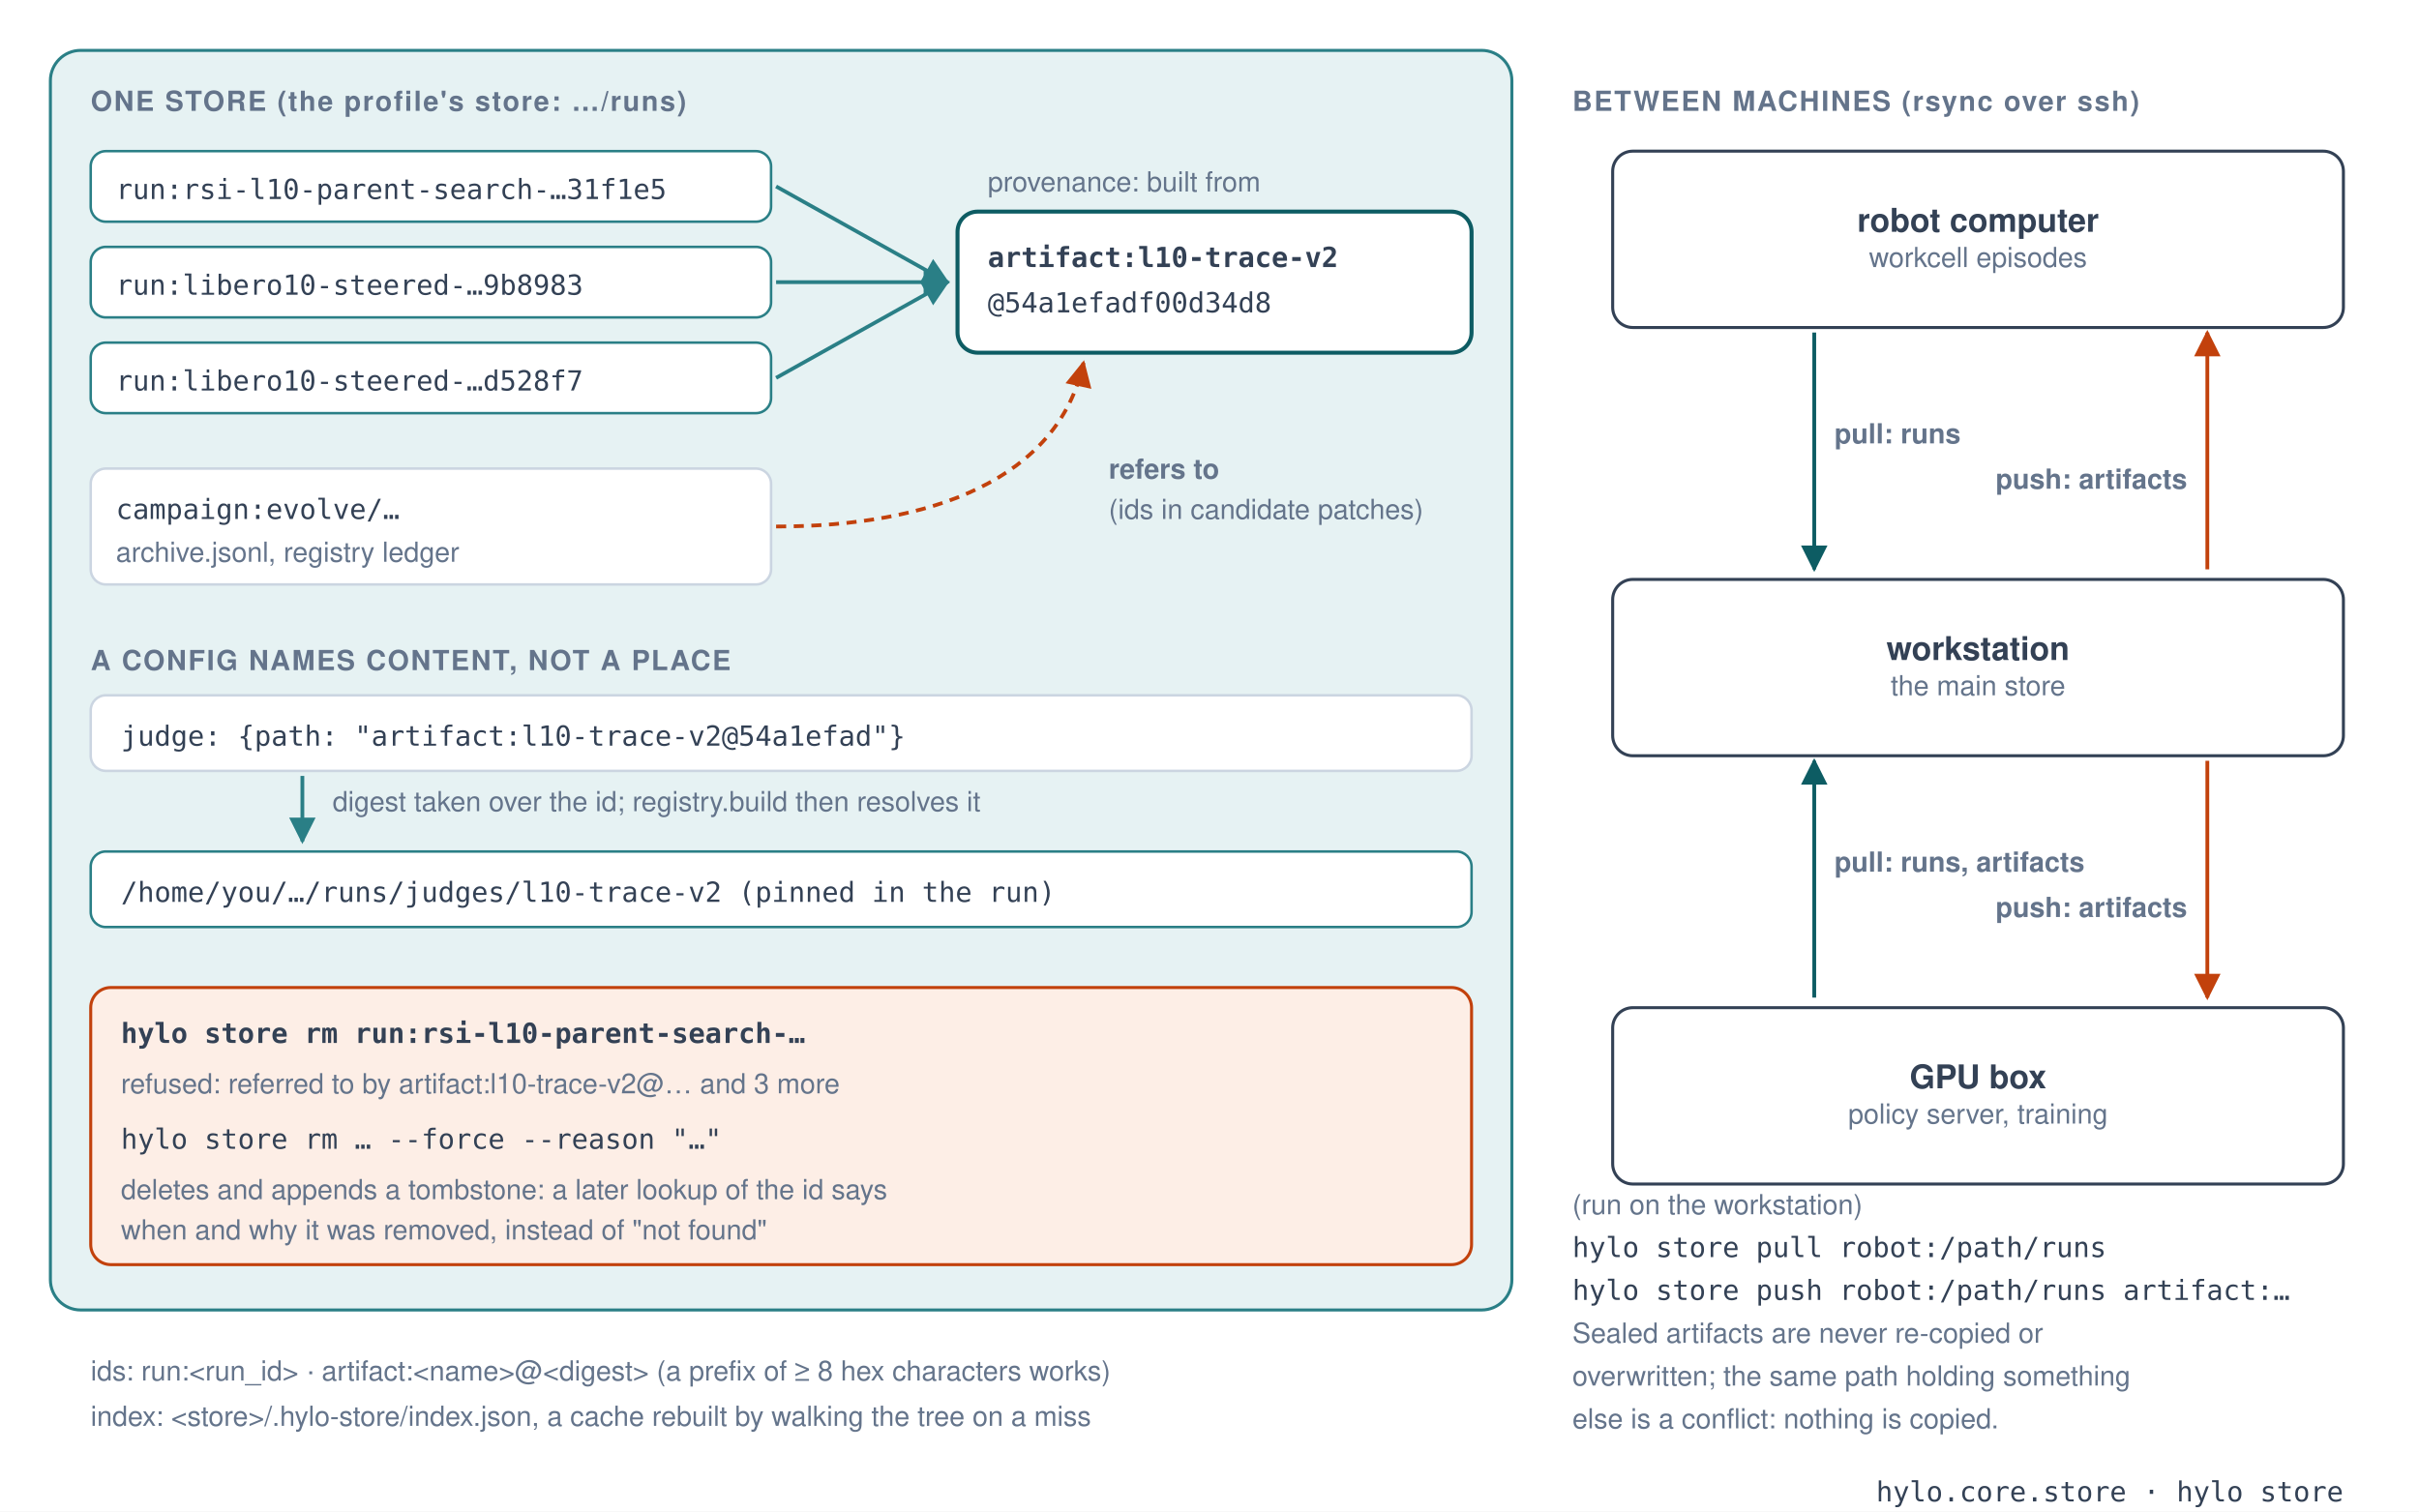
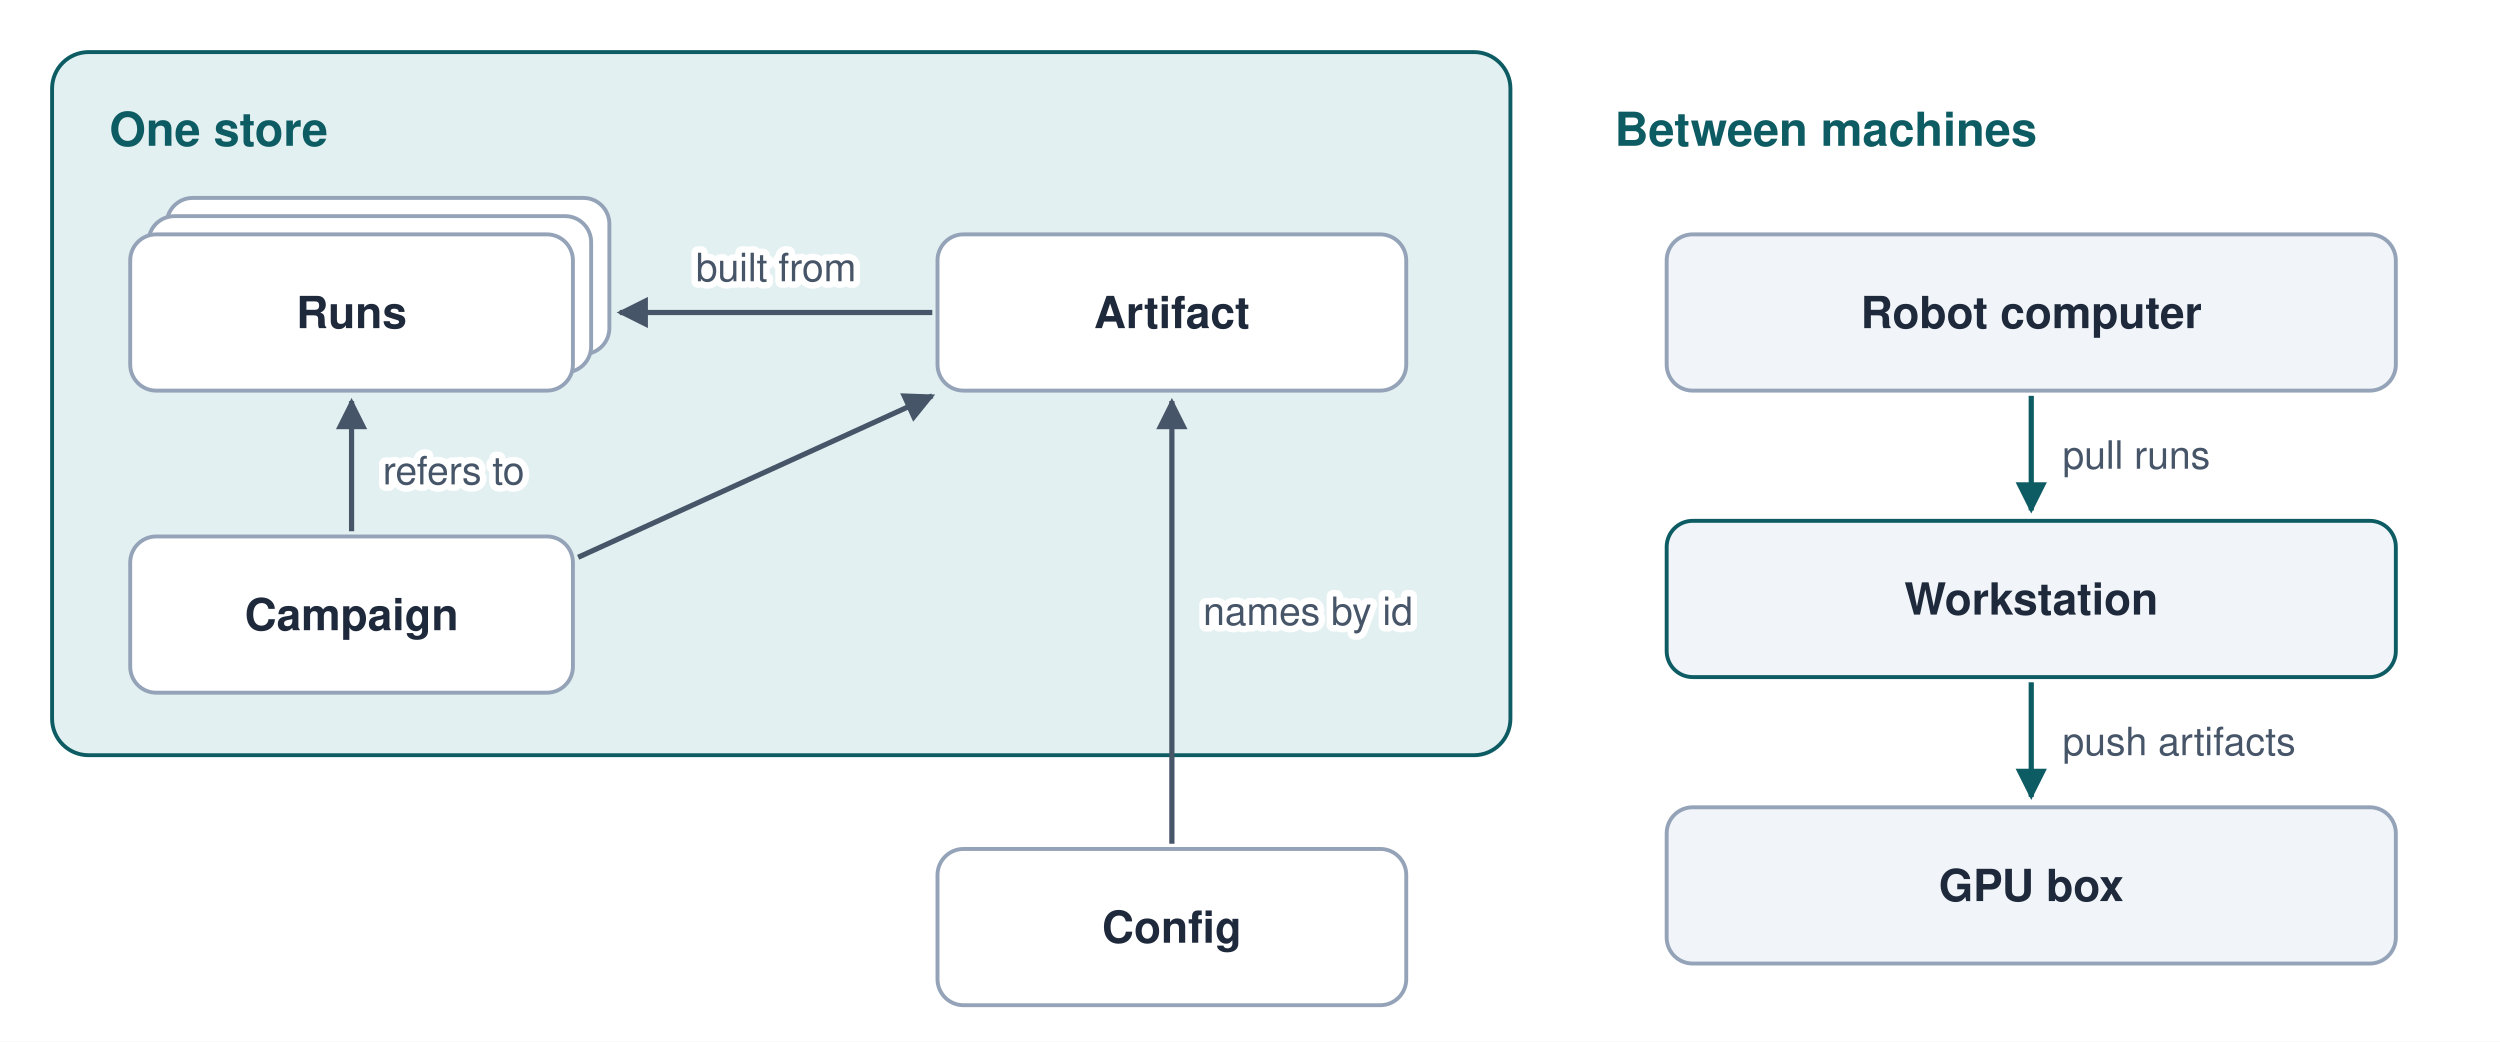
- <svg xmlns="http://www.w3.org/2000/svg" viewBox="0 0 960 600" width="960" height="600" role="img" aria-labelledby="title desc">
+ <svg xmlns="http://www.w3.org/2000/svg" viewBox="0 0 960 400" width="960" height="400" role="img" aria-labelledby="title desc">
  <defs>
    <style>
-   text { font-family: IBM Plex Sans, Helvetica, Arial, sans-serif; fill: #334155; }
-   .t { font-size: 13px; font-weight: 600; }
-   .s { font-size: 11px; fill: #64748b; }
-   .h { font-size: 15px; font-weight: 700; }
-   .cap { font-size: 11px; font-weight: 600; letter-spacing: .06em; fill: #64748b; }
-   .m { font-family: IBM Plex Mono, Menlo, Consolas, monospace; font-size: 11px; }
-   .w { fill: #ffffff; }
+   text { font-family: IBM Plex Sans, Helvetica, Arial, sans-serif; fill: #1e293b; }
+   .n { font-size: 17px; font-weight: 600; }
+   .e { font-size: 15px; fill: #475569; paint-order: stroke; stroke: #ffffff; stroke-width: 5px;
+         stroke-linejoin: round; }
+   .h { font-size: 18px; font-weight: 700; }
+   .g { font-size: 17px; font-weight: 700; fill: #0d5c63; }
</style>
-     <marker id="a-64748b" viewBox="0 0 10 10" refX="9" refY="5" markerWidth="7" markerHeight="7" orient="auto-start-reverse">
-       <path d="M0,0 L10,5 L0,10 z" fill="#64748b" />
+     <marker id="a-475569" viewBox="0 0 10 10" refX="9" refY="5" markerWidth="6" markerHeight="6" orient="auto-start-reverse">
+       <path d="M0,0 L10,5 L0,10 z" fill="#475569" />
    </marker>
-     <marker id="a-0d5c63" viewBox="0 0 10 10" refX="9" refY="5" markerWidth="7" markerHeight="7" orient="auto-start-reverse">
+     <marker id="a-0d5c63" viewBox="0 0 10 10" refX="9" refY="5" markerWidth="6" markerHeight="6" orient="auto-start-reverse">
      <path d="M0,0 L10,5 L0,10 z" fill="#0d5c63" />
    </marker>
-     <marker id="a-2a7f86" viewBox="0 0 10 10" refX="9" refY="5" markerWidth="7" markerHeight="7" orient="auto-start-reverse">
-       <path d="M0,0 L10,5 L0,10 z" fill="#2a7f86" />
-     </marker>
-     <marker id="a-c2410c" viewBox="0 0 10 10" refX="9" refY="5" markerWidth="7" markerHeight="7" orient="auto-start-reverse">
-       <path d="M0,0 L10,5 L0,10 z" fill="#c2410c" />
-     </marker>
-     <marker id="a-334155" viewBox="0 0 10 10" refX="9" refY="5" markerWidth="7" markerHeight="7" orient="auto-start-reverse">
-       <path d="M0,0 L10,5 L0,10 z" fill="#334155" />
+     <marker id="a-1e293b" viewBox="0 0 10 10" refX="9" refY="5" markerWidth="6" markerHeight="6" orient="auto-start-reverse">
+       <path d="M0,0 L10,5 L0,10 z" fill="#1e293b" />
    </marker>
  </defs>
-   <rect width="960" height="600" fill="#ffffff" />
-   <rect x="20" y="20" width="580" height="500" rx="12" fill="#e6f2f3" stroke="#2a7f86" stroke-width="1.2" />
-   <text x="36" y="44" class="cap" text-anchor="start" fill="#0d5c63">ONE STORE (the profile's store: …/runs)</text>
-   <rect x="36" y="60" width="270" height="28" rx="6" fill="#fff" stroke="#2a7f86" stroke-width="1" />
-   <text x="46" y="79" class="m" text-anchor="start" fill="#0d5c63">run:rsi-l10-parent-search-…31f1e5</text>
-   <rect x="36" y="98" width="270" height="28" rx="6" fill="#fff" stroke="#2a7f86" stroke-width="1" />
-   <text x="46" y="117" class="m" text-anchor="start" fill="#0d5c63">run:libero10-steered-…9b8983</text>
-   <rect x="36" y="136" width="270" height="28" rx="6" fill="#fff" stroke="#2a7f86" stroke-width="1" />
-   <text x="46" y="155" class="m" text-anchor="start" fill="#0d5c63">run:libero10-steered-…d528f7</text>
-   <rect x="380" y="84" width="204" height="56" rx="8" fill="#fff" stroke="#0d5c63" stroke-width="1.6" />
-   <text x="392" y="106" class="m" text-anchor="start" fill="#0d5c63" font-weight="600">artifact:l10-trace-v2</text>
-   <text x="392" y="124" class="m" text-anchor="start" fill="#0d5c63">@54a1efadf00d34d8</text>
-   <path d="M308,74 L376,112" fill="none" stroke="#2a7f86" stroke-width="1.5" marker-end="url(#a-2a7f86)" />
-   <path d="M308,112 L376,112" fill="none" stroke="#2a7f86" stroke-width="1.5" marker-end="url(#a-2a7f86)" />
-   <path d="M308,150 L376,112" fill="none" stroke="#2a7f86" stroke-width="1.5" marker-end="url(#a-2a7f86)" />
-   <text x="392" y="76" class="s" text-anchor="start">provenance: built from</text>
-   <rect x="36" y="186" width="270" height="46" rx="6" fill="#fff" stroke="#cbd5e1" stroke-width="1" />
-   <text x="46" y="206" class="m" text-anchor="start">campaign:evolve/…</text>
-   <text x="46" y="223" class="s" text-anchor="start">archive.jsonl, registry ledger</text>
-   <path d="M308,209 C370,209 420,190 430,144" fill="none" stroke="#c2410c" stroke-width="1.5" stroke-dasharray="4 3" marker-end="url(#a-c2410c)" />
-   <text x="440" y="190" class="s" text-anchor="start" fill="#c2410c" font-weight="600">refers to</text>
-   <text x="440" y="206" class="s" text-anchor="start" fill="#c2410c">(ids in candidate patches)</text>
-   <text x="36" y="266" class="cap" text-anchor="start" fill="#0d5c63">A CONFIG NAMES CONTENT, NOT A PLACE</text>
-   <rect x="36" y="276" width="548" height="30" rx="6" fill="#fff" stroke="#cbd5e1" stroke-width="1" />
-   <text x="48" y="296" class="m" text-anchor="start">judge: {path: "artifact:l10-trace-v2@54a1efad"}</text>
-   <path d="M120,308 L120,334" fill="none" stroke="#2a7f86" stroke-width="1.5" marker-end="url(#a-2a7f86)" />
-   <text x="132" y="322" class="s" text-anchor="start">digest taken over the id; registry.build then resolves it</text>
-   <rect x="36" y="338" width="548" height="30" rx="6" fill="#fff" stroke="#2a7f86" stroke-width="1" />
-   <text x="48" y="358" class="m" text-anchor="start" fill="#0d5c63">/home/you/…/runs/judges/l10-trace-v2  (pinned in the run)</text>
-   <rect x="36" y="392" width="548" height="110" rx="8" fill="#fdeee6" stroke="#c2410c" stroke-width="1.2" />
-   <text x="48" y="414" class="m" text-anchor="start" fill="#c2410c" font-weight="600">hylo store rm run:rsi-l10-parent-search-…</text>
-   <text x="48" y="434" class="s" text-anchor="start">refused: referred to by artifact:l10-trace-v2@… and 3 more</text>
-   <text x="48" y="456" class="m" text-anchor="start" fill="#c2410c">hylo store rm … --force --reason "…"</text>
-   <text x="48" y="476" class="s" text-anchor="start">deletes and appends a tombstone: a later lookup of the id says</text>
-   <text x="48" y="492" class="s" text-anchor="start">when and why it was removed, instead of "not found"</text>
-   <text x="624" y="44" class="cap" text-anchor="start">BETWEEN MACHINES (rsync over ssh)</text>
-   <rect x="640" y="60" width="290" height="70" rx="8" fill="#fff" stroke="#334155" stroke-width="1.2" />
-   <text x="785.0" y="92.0" class="t" text-anchor="middle">robot computer</text>
-   <text x="785.0" y="106.0" class="s" text-anchor="middle">workcell episodes</text>
-   <rect x="640" y="230" width="290" height="70" rx="8" fill="#fff" stroke="#334155" stroke-width="1.2" />
-   <text x="785.0" y="262.0" class="t" text-anchor="middle">workstation</text>
-   <text x="785.0" y="276.0" class="s" text-anchor="middle">the main store</text>
-   <rect x="640" y="400" width="290" height="70" rx="8" fill="#fff" stroke="#334155" stroke-width="1.2" />
-   <text x="785.0" y="432.0" class="t" text-anchor="middle">GPU box</text>
-   <text x="785.0" y="446.0" class="s" text-anchor="middle">policy server, training</text>
-   <path d="M720,132 L720,226" fill="none" stroke="#0d5c63" stroke-width="1.5" marker-end="url(#a-0d5c63)" />
-   <text x="728" y="176" class="s" text-anchor="start" fill="#0d5c63" font-weight="600">pull: runs</text>
-   <path d="M876,226 L876,132" fill="none" stroke="#c2410c" stroke-width="1.5" marker-end="url(#a-c2410c)" />
-   <text x="868" y="194" class="s" text-anchor="end" fill="#c2410c" font-weight="600">push: artifacts</text>
-   <path d="M720,396 L720,302" fill="none" stroke="#0d5c63" stroke-width="1.5" marker-end="url(#a-0d5c63)" />
-   <text x="728" y="346" class="s" text-anchor="start" fill="#0d5c63" font-weight="600">pull: runs, artifacts</text>
-   <path d="M876,302 L876,396" fill="none" stroke="#c2410c" stroke-width="1.5" marker-end="url(#a-c2410c)" />
-   <text x="868" y="364" class="s" text-anchor="end" fill="#c2410c" font-weight="600">push: artifacts</text>
-   <text x="624" y="482" class="s" text-anchor="start" fill="#64748b">(run on the workstation)</text>
-   <text x="624" y="499" class="m" text-anchor="start" fill="#334155">hylo store pull robot:/path/runs</text>
-   <text x="624" y="516" class="m" text-anchor="start" fill="#334155">hylo store push robot:/path/runs artifact:…</text>
-   <text x="624" y="533" class="s" text-anchor="start" fill="#64748b">Sealed artifacts are never re-copied or</text>
-   <text x="624" y="550" class="s" text-anchor="start" fill="#64748b">overwritten; the same path holding something</text>
-   <text x="624" y="567" class="s" text-anchor="start" fill="#64748b">else is a conflict: nothing is copied.</text>
-   <text x="36" y="548" class="s" text-anchor="start">ids: run:&lt;run_id&gt; · artifact:&lt;name&gt;@&lt;digest&gt; (a prefix of ≥ 8 hex characters works)</text>
-   <text x="36" y="566" class="s" text-anchor="start">index: &lt;store&gt;/.hylo-store/index.json, a cache rebuilt by walking the tree on a miss</text>
-   <text x="930" y="596" class="m" text-anchor="end" fill="#64748b">hylo.core.store · hylo store</text>
+   <rect width="960" height="400" fill="#ffffff" />
+   <rect x="20" y="20" width="560" height="270" rx="14" fill="#e3f0f1" stroke="#0d5c63" stroke-width="1.5" />
+   <text x="42" y="56" class="h" text-anchor="start" style="fill:#0d5c63">One store</text>
+   <rect x="64" y="76" width="170" height="60" rx="10" fill="#ffffff" stroke="#94a3b8" stroke-width="1.5" />
+   <rect x="57" y="83" width="170" height="60" rx="10" fill="#ffffff" stroke="#94a3b8" stroke-width="1.5" />
+   <rect x="50" y="90" width="170" height="60" rx="10" fill="#ffffff" stroke="#94a3b8" stroke-width="1.5" />
+   <text x="135.0" y="126.0" class="n" text-anchor="middle">Runs</text>
+   <rect x="360" y="90" width="180" height="60" rx="10" fill="#ffffff" stroke="#94a3b8" stroke-width="1.5" />
+   <text x="450.0" y="126.0" class="n" text-anchor="middle">Artifact</text>
+   <rect x="50" y="206" width="170" height="60" rx="10" fill="#ffffff" stroke="#94a3b8" stroke-width="1.5" />
+   <text x="135.0" y="242.0" class="n" text-anchor="middle">Campaign</text>
+   <path d="M358,120 L238,120" fill="none" stroke="#475569" stroke-width="2" marker-end="url(#a-475569)" />
+   <text x="298" y="108" class="e" text-anchor="middle">built from</text>
+   <path d="M135,204 L135,154" fill="none" stroke="#475569" stroke-width="2" marker-end="url(#a-475569)" />
+   <text x="147" y="186" class="e" text-anchor="start">refers to</text>
+   <path d="M222,214 L358,152" fill="none" stroke="#475569" stroke-width="2" marker-end="url(#a-475569)" />
+   <rect x="360" y="326" width="180" height="60" rx="10" fill="#ffffff" stroke="#94a3b8" stroke-width="1.5" />
+   <text x="450.0" y="362.0" class="n" text-anchor="middle">Config</text>
+   <path d="M450,324 L450,154" fill="none" stroke="#475569" stroke-width="2" marker-end="url(#a-475569)" />
+   <text x="462" y="240" class="e" text-anchor="start">names by id</text>
+   <text x="620" y="56" class="h" text-anchor="start" style="fill:#0d5c63">Between machines</text>
+   <rect x="640" y="90" width="280" height="60" rx="10" fill="#f1f5f9" stroke="#94a3b8" stroke-width="1.5" />
+   <text x="780.0" y="126.0" class="n" text-anchor="middle">Robot computer</text>
+   <rect x="640" y="200" width="280" height="60" rx="10" fill="#f1f5f9" stroke="#0d5c63" stroke-width="1.5" />
+   <text x="780.0" y="236.0" class="n" text-anchor="middle">Workstation</text>
+   <rect x="640" y="310" width="280" height="60" rx="10" fill="#f1f5f9" stroke="#94a3b8" stroke-width="1.5" />
+   <text x="780.0" y="346.0" class="n" text-anchor="middle">GPU box</text>
+   <path d="M780,152 L780,196" fill="none" stroke="#0d5c63" stroke-width="2" marker-end="url(#a-0d5c63)" />
+   <text x="792" y="180" class="e" text-anchor="start">pull runs</text>
+   <path d="M780,262 L780,306" fill="none" stroke="#0d5c63" stroke-width="2" marker-end="url(#a-0d5c63)" />
+   <text x="792" y="290" class="e" text-anchor="start">push artifacts</text>
</svg>
